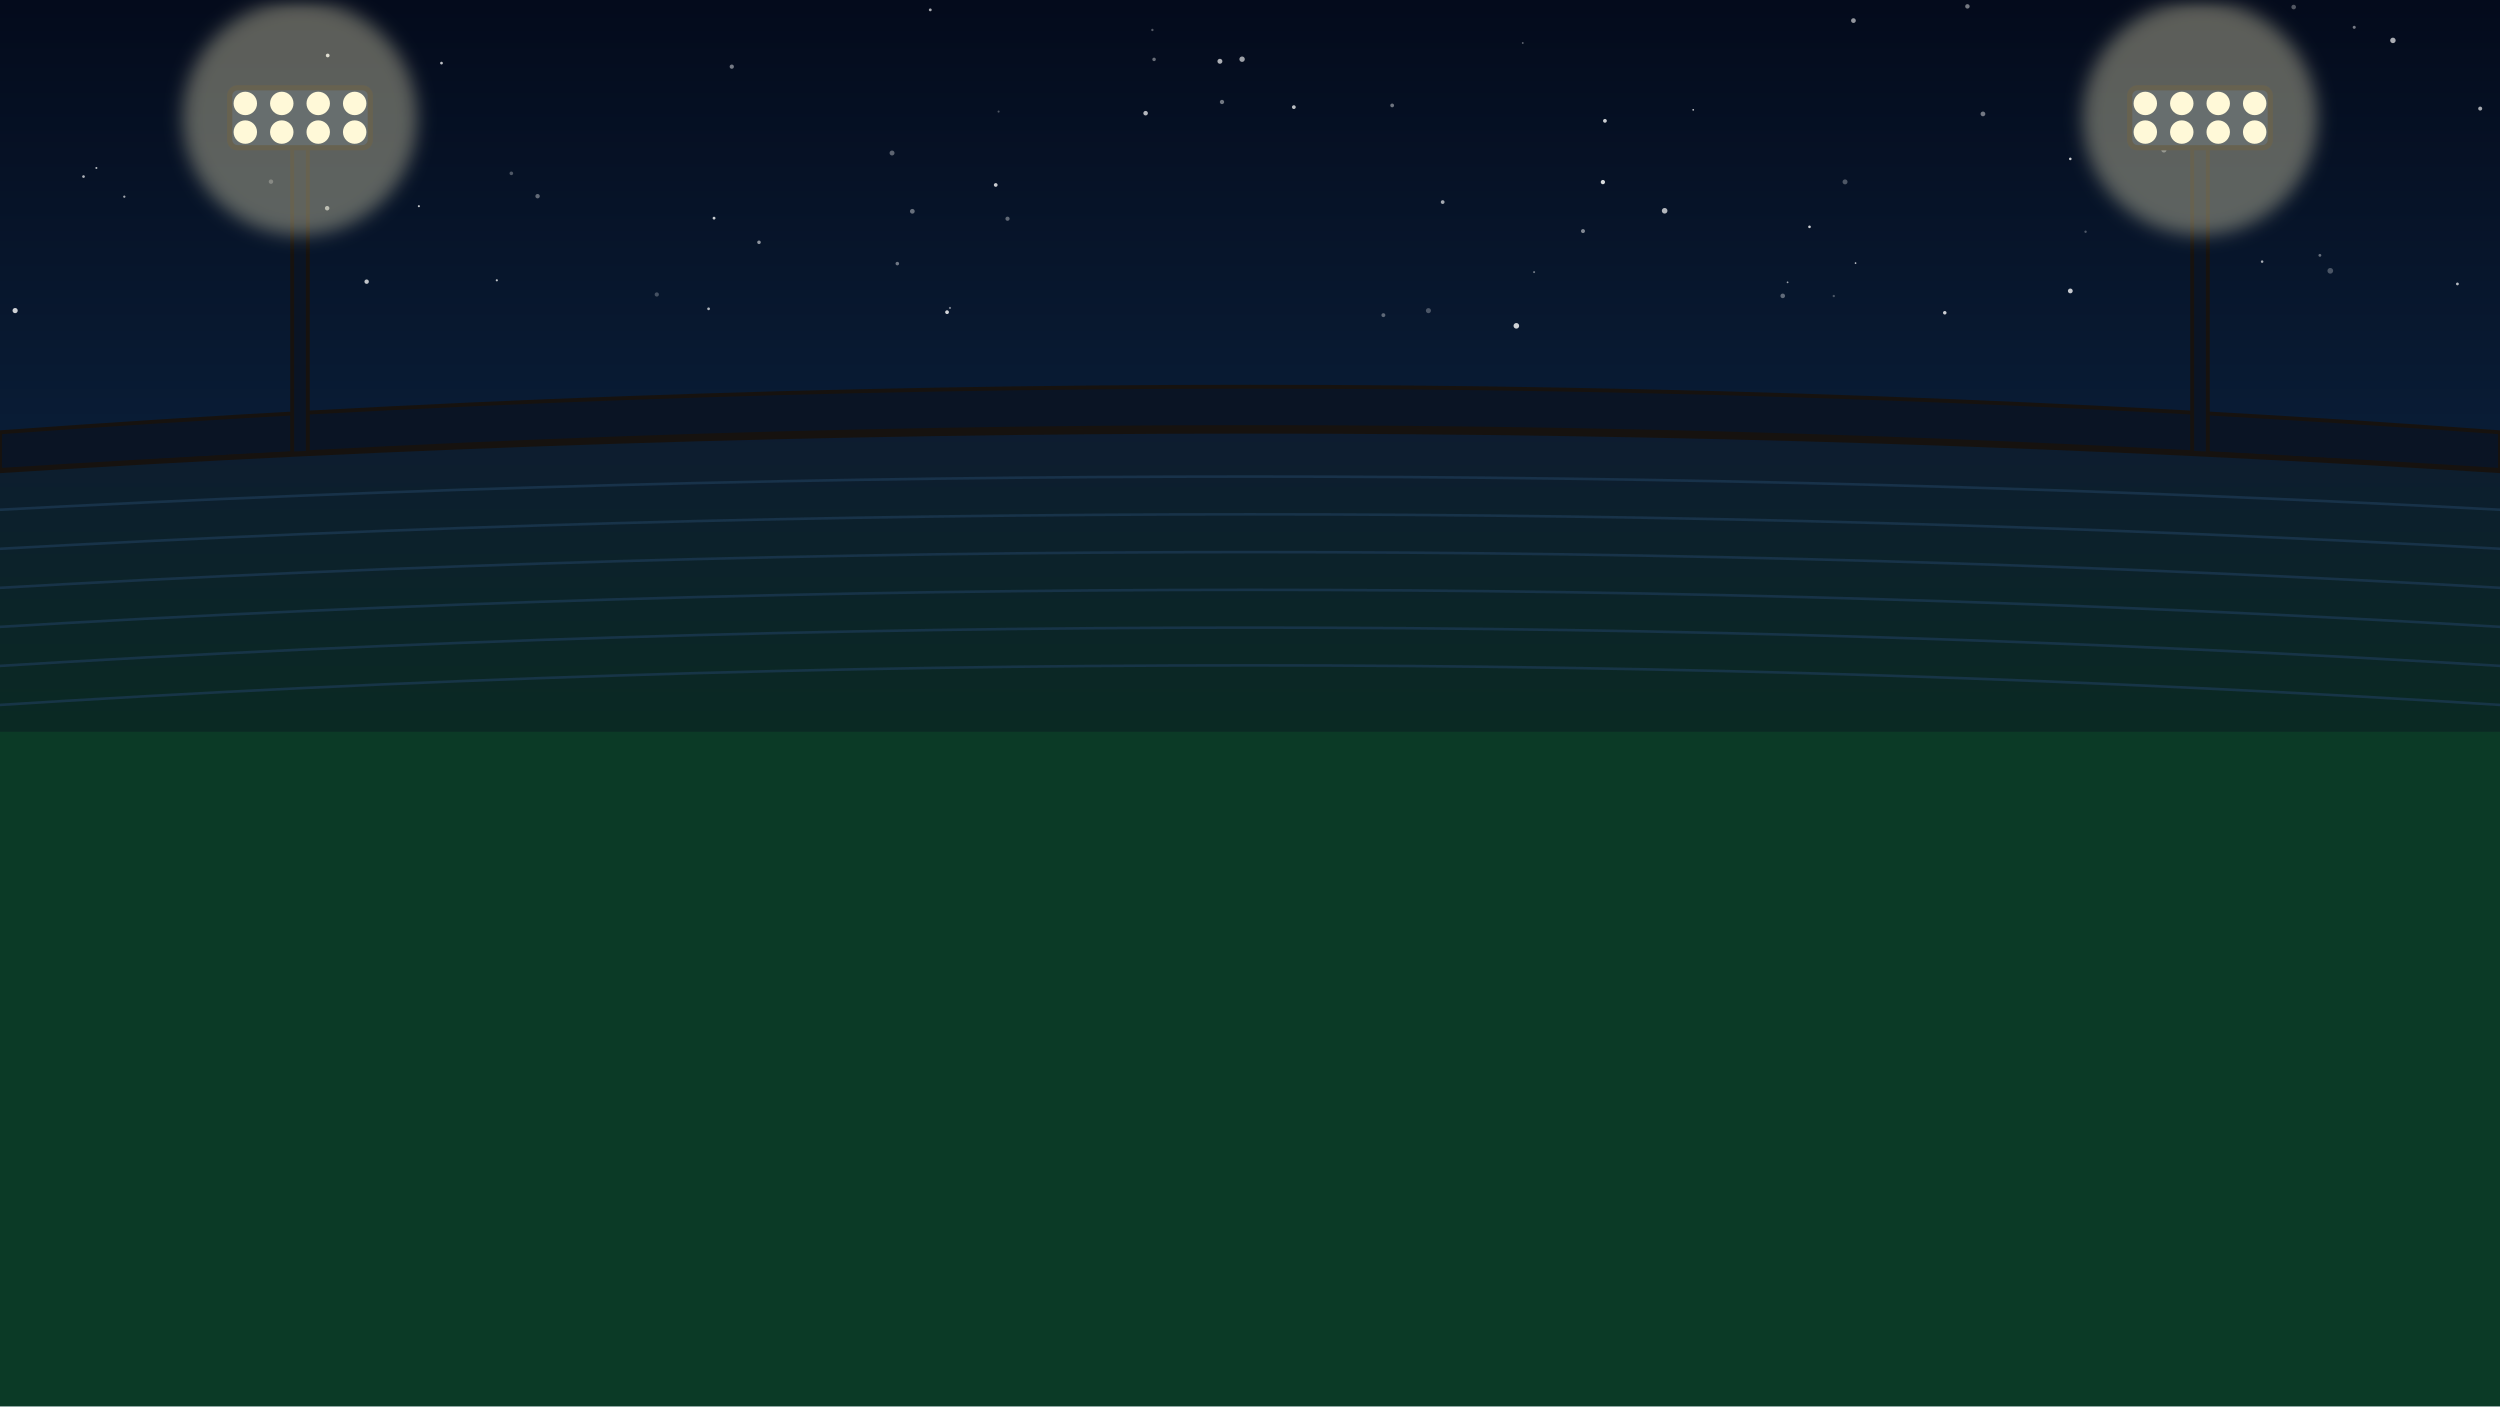
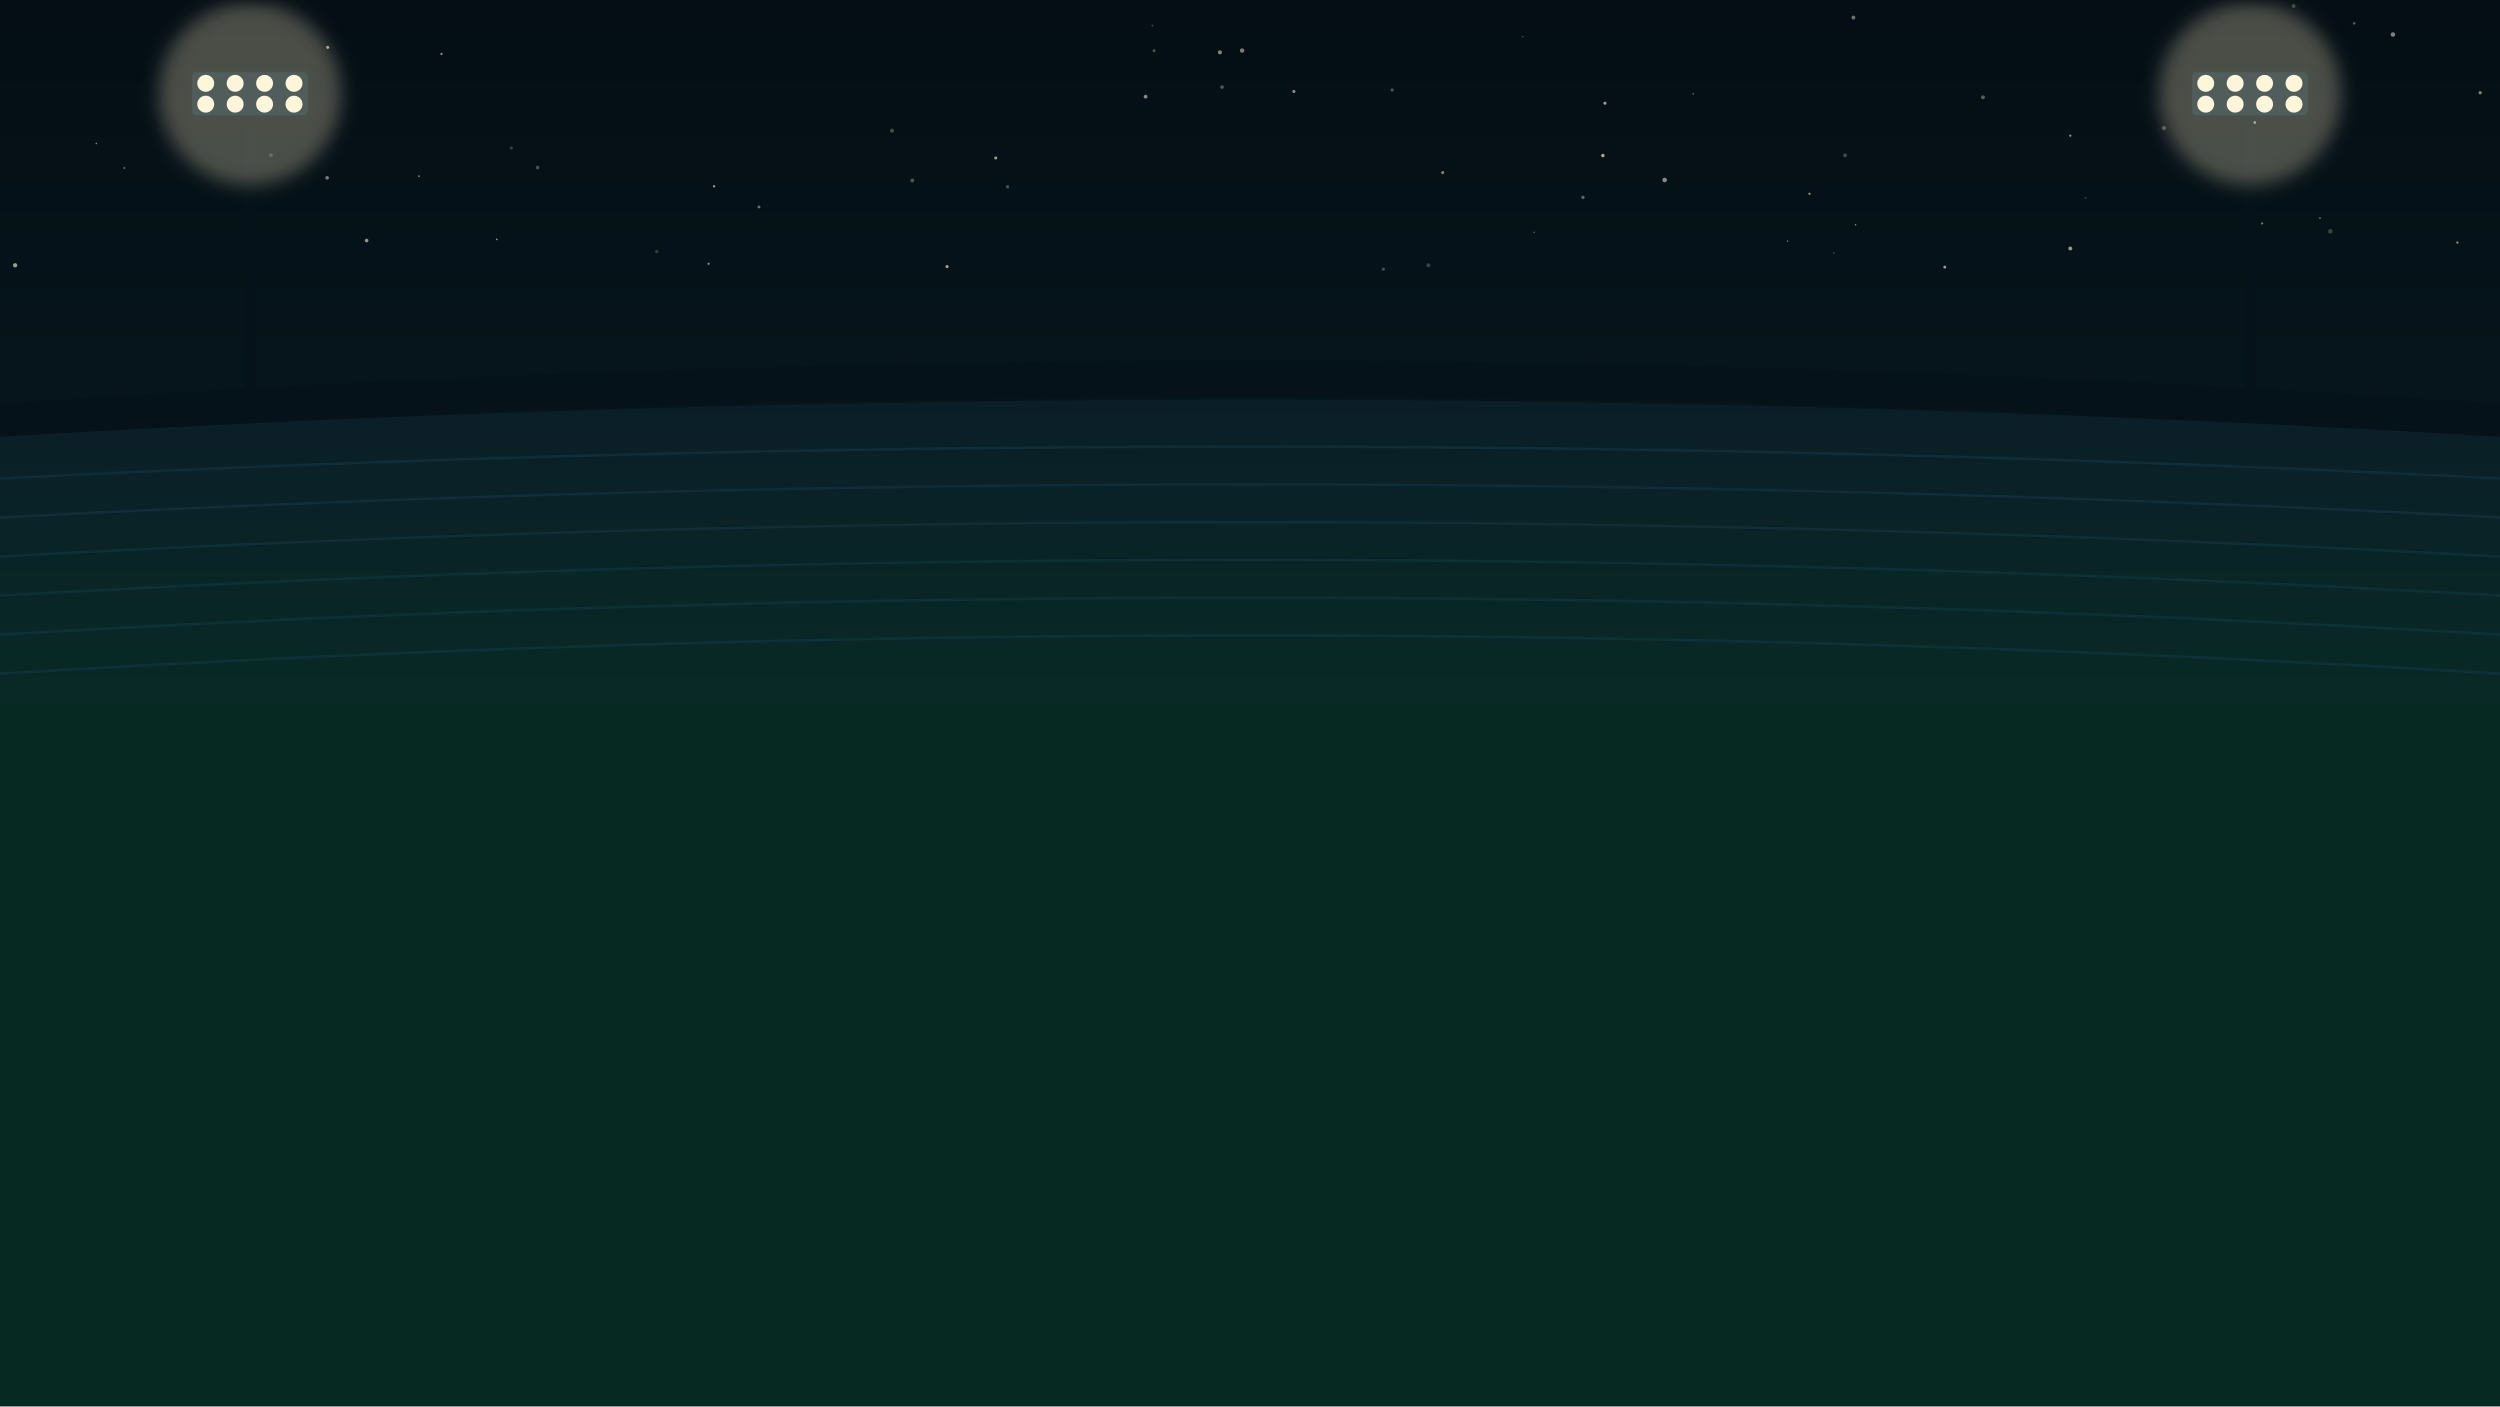
<svg xmlns="http://www.w3.org/2000/svg" width="1920" height="1080" viewBox="0 0 1920 1080">
  <style>.lg{font-family:'Luckiest Guy',sans-serif}.li{font-family:'Lilita One',sans-serif}</style>
  <defs>
    <linearGradient id="gold" x1="0" y1="0" x2="0" y2="1">
-       <stop offset="0" stop-color="#fffbe0" />
-       <stop offset=".22" stop-color="#ffe17a" />
-       <stop offset=".48" stop-color="#d99a1e" />
-       <stop offset=".62" stop-color="#ffe9a0" />
-       <stop offset=".82" stop-color="#b9780f" />
-       <stop offset="1" stop-color="#7a4a06" />
+       <stop offset="0" stop-color="#fbf0cf" />
+       <stop offset=".25" stop-color="#e8c47a" />
+       <stop offset=".5" stop-color="#b8862f" />
+       <stop offset=".66" stop-color="#ecd096" />
+       <stop offset=".85" stop-color="#a0701f" />
+       <stop offset="1" stop-color="#6b4612" />
    </linearGradient>
    <linearGradient id="goldH" x1="0" y1="0" x2="1" y2="0">
      <stop offset="0" stop-color="#8a560a" />
      <stop offset=".25" stop-color="#ffe9a0" />
      <stop offset=".5" stop-color="#d99a1e" />
      <stop offset=".75" stop-color="#fff3c4" />
      <stop offset="1" stop-color="#8a560a" />
    </linearGradient>
    <radialGradient id="goldR" cx=".35" cy=".3" r=".8">
      <stop offset="0" stop-color="#fffbe0" />
      <stop offset=".35" stop-color="#ffd75e" />
      <stop offset=".75" stop-color="#c58512" />
      <stop offset="1" stop-color="#6e4205" />
    </radialGradient>
    <linearGradient id="silver" x1="0" y1="0" x2="0" y2="1">
      <stop offset="0" stop-color="#ffffff" />
      <stop offset=".3" stop-color="#d7dee8" />
      <stop offset=".55" stop-color="#8a96a8" />
      <stop offset=".75" stop-color="#eef2f7" />
      <stop offset="1" stop-color="#5a6474" />
    </linearGradient>
    <linearGradient id="bronze" x1="0" y1="0" x2="0" y2="1">
      <stop offset="0" stop-color="#ffe2c4" />
      <stop offset=".35" stop-color="#d98a4e" />
      <stop offset=".6" stop-color="#ffc79a" />
      <stop offset="1" stop-color="#7a3d14" />
    </linearGradient>
    <radialGradient id="ballG" cx=".36" cy=".3" r=".85">
      <stop offset="0" stop-color="#fbffc9" />
      <stop offset=".5" stop-color="#e2f23c" />
      <stop offset="1" stop-color="#8fa313" />
    </radialGradient>
    <radialGradient id="skinL" cx=".38" cy=".3" r=".85">
      <stop offset="0" stop-color="#ffe6cc" />
      <stop offset=".6" stop-color="#f6c49a" />
      <stop offset="1" stop-color="#d9946a" />
    </radialGradient>
    <radialGradient id="skinM" cx=".38" cy=".3" r=".85">
      <stop offset="0" stop-color="#f6c9a0" />
      <stop offset=".6" stop-color="#df9e70" />
      <stop offset="1" stop-color="#b3704a" />
    </radialGradient>
    <radialGradient id="skinB" cx=".38" cy=".3" r=".85">
      <stop offset="0" stop-color="#d79a6e" />
      <stop offset=".6" stop-color="#a86a42" />
      <stop offset="1" stop-color="#6e3f22" />
    </radialGradient>
    <radialGradient id="fur" cx=".4" cy=".3" r=".85">
      <stop offset="0" stop-color="#f6d3a2" />
      <stop offset=".6" stop-color="#d9a066" />
      <stop offset="1" stop-color="#9c6532" />
    </radialGradient>
    <linearGradient id="white" x1="0" y1="0" x2="0" y2="1">
      <stop offset="0" stop-color="#ffffff" />
      <stop offset="1" stop-color="#d9dee6" />
    </linearGradient>
    <linearGradient id="green" x1="0" y1="0" x2="0" y2="1">
      <stop offset="0" stop-color="#2f9a5e" />
      <stop offset="1" stop-color="#0f4a2c" />
    </linearGradient>
    <linearGradient id="navy" x1="0" y1="0" x2="0" y2="1">
      <stop offset="0" stop-color="#2d4a8f" />
      <stop offset="1" stop-color="#121f45" />
    </linearGradient>
    <linearGradient id="burgundy" x1="0" y1="0" x2="0" y2="1">
      <stop offset="0" stop-color="#a8324a" />
      <stop offset="1" stop-color="#4f0e1c" />
    </linearGradient>
    <linearGradient id="red" x1="0" y1="0" x2="0" y2="1">
      <stop offset="0" stop-color="#ff6a5a" />
      <stop offset="1" stop-color="#b8231c" />
    </linearGradient>
    <linearGradient id="hairD" x1="0" y1="0" x2="0" y2="1">
      <stop offset="0" stop-color="#5a3a26" />
      <stop offset="1" stop-color="#1e120b" />
    </linearGradient>
    <linearGradient id="flame" x1="1" y1="0" x2="0" y2="0">
      <stop offset="0" stop-color="#fff7c0" stop-opacity="0" />
      <stop offset=".25" stop-color="#ffd23f" />
      <stop offset=".6" stop-color="#ff8a1e" />
      <stop offset="1" stop-color="#e8381e" stop-opacity="0" />
    </linearGradient>
    <pattern id="grain" width="6" height="6" patternUnits="userSpaceOnUse">
      <circle cx="1" cy="2" r=".6" fill="#000" opacity=".07" />
      <circle cx="4" cy="5" r=".5" fill="#fff" opacity=".06" />
    </pattern>
    <filter id="drop" x="-25%" y="-25%" width="150%" height="160%">
      <feDropShadow dx="0" dy="6" stdDeviation="5" flood-color="#000" flood-opacity=".55" />
    </filter>
    <filter id="glow" x="-50%" y="-50%" width="200%" height="200%">
      <feGaussianBlur stdDeviation="7" />
    </filter>
    <filter id="glowS" x="-50%" y="-50%" width="200%" height="200%">
      <feGaussianBlur stdDeviation="3" />
    </filter>
  </defs>
  <linearGradient id="nsky" x1="0" y1="0" x2="0" y2="1">
-     <stop offset="0" stop-color="#040b1c" />
-     <stop offset=".55" stop-color="#0d2a4a" />
-     <stop offset="1" stop-color="#1d5a5a" />
+     <stop offset="0" stop-color="#040e14" />
+     <stop offset=".55" stop-color="#081B23" />
+     <stop offset="1" stop-color="#0c2e33" />
  </linearGradient>
  <linearGradient id="stand" x1="0" y1="0" x2="0" y2="1">
-     <stop offset="0" stop-color="#0d1c30" />
-     <stop offset="1" stop-color="#0a2a22" />
+     <stop offset="0" stop-color="#0a1e27" />
+     <stop offset="1" stop-color="#082a26" />
  </linearGradient>
  <rect width="1920" height="1080" fill="url(#nsky)" />
-   <circle cx="381.56" cy="215.27" r="0.83" fill="#fff" opacity="0.74" />
-   <circle cx="1389.7" cy="174.21" r="1.02" fill="#fff" opacity="0.8" />
-   <circle cx="251.25" cy="159.91" r="1.72" fill="#fff" opacity="0.6" />
-   <circle cx="544.19" cy="237.17" r="1.06" fill="#fff" opacity="0.69" />
-   <circle cx="1232.59" cy="92.8" r="1.46" fill="#fff" opacity="0.79" />
-   <circle cx="1661.87" cy="115.15" r="2" fill="#fff" opacity="0.36" />
-   <circle cx="1300.38" cy="84.36" r="0.68" fill="#fff" opacity="0.78" />
-   <circle cx="392.71" cy="133.12" r="1.39" fill="#fff" opacity="0.29" />
-   <circle cx="1601.71" cy="177.97" r="0.91" fill="#fff" opacity="0.29" />
-   <circle cx="938.5" cy="78.32" r="1.65" fill="#fff" opacity="0.43" />
-   <circle cx="1062.43" cy="242.04" r="1.51" fill="#fff" opacity="0.35" />
-   <circle cx="993.68" cy="82.28" r="1.46" fill="#fff" opacity="0.73" />
-   <circle cx="1107.97" cy="155.2" r="1.45" fill="#fff" opacity="0.64" />
-   <circle cx="953.92" cy="45.46" r="2.09" fill="#fff" opacity="0.61" />
-   <circle cx="1231.02" cy="139.85" r="1.65" fill="#fff" opacity="0.84" />
-   <circle cx="1761.55" cy="5.42" r="1.77" fill="#fff" opacity="0.31" />
-   <circle cx="1278.44" cy="161.88" r="2.16" fill="#fff" opacity="0.69" />
-   <circle cx="1737.31" cy="200.93" r="0.97" fill="#fff" opacity="0.66" />
-   <circle cx="1837.76" cy="31.03" r="2.11" fill="#fff" opacity="0.66" />
-   <circle cx="1522.9" cy="87.49" r="1.83" fill="#fff" opacity="0.44" />
-   <circle cx="1372.86" cy="216.83" r="0.71" fill="#fff" opacity="0.6" />
-   <circle cx="1069.18" cy="80.97" r="1.46" fill="#fff" opacity="0.42" />
-   <circle cx="936.89" cy="47.07" r="1.91" fill="#fff" opacity="0.67" />
-   <circle cx="1097.03" cy="238.58" r="1.95" fill="#fff" opacity="0.27" />
-   <circle cx="412.86" cy="150.67" r="1.7" fill="#fff" opacity="0.37" />
-   <circle cx="504.41" cy="226.16" r="1.63" fill="#fff" opacity="0.25" />
-   <circle cx="885.03" cy="23" r="0.91" fill="#fff" opacity="0.32" />
-   <circle cx="339.07" cy="48.47" r="1.06" fill="#fff" opacity="0.75" />
-   <circle cx="281.58" cy="216.31" r="1.7" fill="#fff" opacity="0.75" />
-   <circle cx="727.34" cy="239.75" r="1.45" fill="#fff" opacity="0.82" />
-   <circle cx="1589.98" cy="122.03" r="1" fill="#fff" opacity="0.8" />
-   <circle cx="1808.05" cy="20.98" r="1.17" fill="#fff" opacity="0.46" />
-   <circle cx="1731.67" cy="110.18" r="1.27" fill="#fff" opacity="0.74" />
-   <circle cx="1416.99" cy="139.68" r="1.92" fill="#fff" opacity="0.29" />
-   <circle cx="11.62" cy="238.53" r="2" fill="#fff" opacity="0.8" />
-   <circle cx="1590" cy="223.44" r="1.85" fill="#fff" opacity="0.77" />
-   <circle cx="685.09" cy="117.51" r="1.9" fill="#fff" opacity="0.35" />
-   <circle cx="764.72" cy="142.05" r="1.44" fill="#fff" opacity="0.78" />
-   <circle cx="74.02" cy="129" r="0.78" fill="#fff" opacity="0.68" />
-   <circle cx="773.77" cy="167.98" r="1.61" fill="#fff" opacity="0.36" />
-   <circle cx="548.39" cy="167.54" r="1.1" fill="#fff" opacity="0.79" />
-   <circle cx="208.1" cy="139.51" r="1.71" fill="#fff" opacity="0.26" />
-   <circle cx="251.68" cy="42.61" r="1.44" fill="#fff" opacity="0.81" />
-   <circle cx="886.33" cy="45.61" r="1.35" fill="#fff" opacity="0.4" />
-   <circle cx="1493.58" cy="240.21" r="1.36" fill="#fff" opacity="0.79" />
-   <circle cx="1169.47" cy="33.01" r="0.73" fill="#fff" opacity="0.37" />
-   <circle cx="1215.73" cy="177.47" r="1.54" fill="#fff" opacity="0.49" />
-   <circle cx="1178.19" cy="208.98" r="0.77" fill="#fff" opacity="0.44" />
-   <circle cx="1887.3" cy="218.07" r="1.08" fill="#fff" opacity="0.71" />
-   <circle cx="95.47" cy="151.05" r="0.87" fill="#fff" opacity="0.64" />
-   <circle cx="582.91" cy="186.09" r="1.37" fill="#fff" opacity="0.55" />
-   <circle cx="1781.67" cy="196.1" r="1.1" fill="#fff" opacity="0.38" />
-   <circle cx="1789.66" cy="207.99" r="2.19" fill="#fff" opacity="0.27" />
-   <circle cx="321.7" cy="158.36" r="0.8" fill="#fff" opacity="0.78" />
-   <circle cx="1425.06" cy="202.06" r="0.68" fill="#fff" opacity="0.78" />
-   <circle cx="1408.35" cy="227.36" r="0.89" fill="#fff" opacity="0.28" />
-   <circle cx="700.67" cy="162.28" r="1.83" fill="#fff" opacity="0.39" />
-   <circle cx="1904.79" cy="83.39" r="1.54" fill="#fff" opacity="0.65" />
-   <circle cx="1423.44" cy="15.82" r="1.83" fill="#fff" opacity="0.57" />
-   <circle cx="879.83" cy="86.93" r="1.75" fill="#fff" opacity="0.7" />
-   <circle cx="1369.14" cy="227.23" r="1.77" fill="#fff" opacity="0.36" />
-   <circle cx="714.45" cy="7.58" r="1.1" fill="#fff" opacity="0.66" />
-   <circle cx="1510.98" cy="4.9" r="1.72" fill="#fff" opacity="0.45" />
-   <circle cx="1164.55" cy="250.24" r="2.16" fill="#fff" opacity="0.8" />
-   <circle cx="689.14" cy="202.45" r="1.37" fill="#fff" opacity="0.42" />
-   <circle cx="64.14" cy="135.6" r="1.03" fill="#fff" opacity="0.69" />
-   <circle cx="1686.82" cy="159.81" r="1.82" fill="#fff" opacity="0.55" />
-   <circle cx="562.01" cy="51.19" r="1.64" fill="#fff" opacity="0.45" />
-   <circle cx="729.58" cy="236.5" r="0.83" fill="#fff" opacity="0.46" />
-   <circle cx="766.91" cy="85.69" r="0.8" fill="#fff" opacity="0.29" />
-   <path d="M0,332 Q960,262 1920,332 L1920,362 Q960,294 0,362Z" fill="#0a1424" stroke="#16120f" stroke-width="3" stroke-linejoin="round" stroke-linecap="round" />
-   <rect x="224.4" y="112.4" width="12" height="337.2" fill="#0a1424" stroke="#16120f" stroke-width="3" stroke-linejoin="round" stroke-linecap="round" />
-   <rect x="176.4" y="67.44" width="108" height="46" rx="6" fill="#16253d" stroke="#16120f" stroke-width="4" stroke-linejoin="round" stroke-linecap="round" />
-   <circle cx="188.4" cy="79.44" r="9" fill="#fffbe0" />
-   <circle cx="216.4" cy="79.44" r="9" fill="#fffbe0" />
-   <circle cx="244.4" cy="79.44" r="9" fill="#fffbe0" />
-   <circle cx="272.4" cy="79.44" r="9" fill="#fffbe0" />
-   <circle cx="188.4" cy="101.44" r="9" fill="#fffbe0" />
-   <circle cx="216.4" cy="101.44" r="9" fill="#fffbe0" />
-   <circle cx="244.4" cy="101.44" r="9" fill="#fffbe0" />
-   <circle cx="272.4" cy="101.44" r="9" fill="#fffbe0" />
-   <circle cx="230.4" cy="90.44" r="90" fill="#fff6c8" opacity=".35" filter="url(#glow)" />
-   <rect x="1683.6" y="112.4" width="12" height="337.2" fill="#0a1424" stroke="#16120f" stroke-width="3" stroke-linejoin="round" stroke-linecap="round" />
-   <rect x="1635.6" y="67.44" width="108" height="46" rx="6" fill="#16253d" stroke="#16120f" stroke-width="4" stroke-linejoin="round" stroke-linecap="round" />
-   <circle cx="1647.6" cy="79.44" r="9" fill="#fffbe0" />
-   <circle cx="1675.6" cy="79.44" r="9" fill="#fffbe0" />
-   <circle cx="1703.6" cy="79.44" r="9" fill="#fffbe0" />
-   <circle cx="1731.6" cy="79.44" r="9" fill="#fffbe0" />
-   <circle cx="1647.6" cy="101.44" r="9" fill="#fffbe0" />
-   <circle cx="1675.6" cy="101.44" r="9" fill="#fffbe0" />
-   <circle cx="1703.6" cy="101.44" r="9" fill="#fffbe0" />
-   <circle cx="1731.6" cy="101.44" r="9" fill="#fffbe0" />
-   <circle cx="1689.6" cy="90.44" r="90" fill="#fff6c8" opacity=".35" filter="url(#glow)" />
-   <path d="M-10,362 Q960,300 1930,362 L1930,572 L-10,572Z" fill="url(#stand)" stroke="#16120f" stroke-width="4" stroke-linejoin="round" stroke-linecap="round" />
-   <path d="M-10,392 Q960,340 1930,392" fill="none" stroke="#1d3a55" stroke-width="2" opacity=".7" />
-   <path d="M-10,422 Q960,368 1930,422" fill="none" stroke="#1d3a55" stroke-width="2" opacity=".7" />
-   <path d="M-10,452 Q960,396 1930,452" fill="none" stroke="#1d3a55" stroke-width="2" opacity=".7" />
-   <path d="M-10,482 Q960,424 1930,482" fill="none" stroke="#1d3a55" stroke-width="2" opacity=".7" />
-   <path d="M-10,512 Q960,452 1930,512" fill="none" stroke="#1d3a55" stroke-width="2" opacity=".7" />
-   <path d="M-10,542 Q960,480 1930,542" fill="none" stroke="#1d3a55" stroke-width="2" opacity=".7" />
-   <rect x="0" y="562" width="1920" height="518" fill="#0b3a26" />
+   <circle cx="381.56" cy="183.86" r="0.68" fill="#F2E5C3" opacity="0.61" />
+   <circle cx="1389.7" cy="148.79" r="0.84" fill="#F2E5C3" opacity="0.66" />
+   <circle cx="251.25" cy="136.57" r="1.41" fill="#F2E5C3" opacity="0.49" />
+   <circle cx="544.19" cy="202.57" r="0.87" fill="#F2E5C3" opacity="0.57" />
+   <circle cx="1232.59" cy="79.26" r="1.2" fill="#F2E5C3" opacity="0.65" />
+   <circle cx="1661.87" cy="98.35" r="1.64" fill="#F2E5C3" opacity="0.29" />
+   <circle cx="1300.38" cy="72.05" r="0.56" fill="#F2E5C3" opacity="0.64" />
+   <circle cx="392.71" cy="113.69" r="1.14" fill="#F2E5C3" opacity="0.24" />
+   <circle cx="1601.71" cy="152" r="0.76" fill="#F2E5C3" opacity="0.23" />
+   <circle cx="938.5" cy="66.9" r="1.36" fill="#F2E5C3" opacity="0.35" />
+   <circle cx="1062.43" cy="206.73" r="1.24" fill="#F2E5C3" opacity="0.28" />
+   <circle cx="993.68" cy="70.27" r="1.2" fill="#F2E5C3" opacity="0.6" />
+   <circle cx="1107.97" cy="132.56" r="1.19" fill="#F2E5C3" opacity="0.53" />
+   <circle cx="953.92" cy="38.83" r="1.71" fill="#F2E5C3" opacity="0.5" />
+   <circle cx="1231.02" cy="119.45" r="1.35" fill="#F2E5C3" opacity="0.69" />
+   <circle cx="1761.55" cy="4.63" r="1.45" fill="#F2E5C3" opacity="0.25" />
+   <circle cx="1278.44" cy="138.26" r="1.77" fill="#F2E5C3" opacity="0.57" />
+   <circle cx="1737.31" cy="171.62" r="0.8" fill="#F2E5C3" opacity="0.54" />
+   <circle cx="1837.76" cy="26.51" r="1.72" fill="#F2E5C3" opacity="0.54" />
+   <circle cx="1522.9" cy="74.72" r="1.5" fill="#F2E5C3" opacity="0.36" />
+   <circle cx="1372.86" cy="185.19" r="0.59" fill="#F2E5C3" opacity="0.49" />
+   <circle cx="1069.18" cy="69.16" r="1.19" fill="#F2E5C3" opacity="0.34" />
+   <circle cx="936.89" cy="40.2" r="1.57" fill="#F2E5C3" opacity="0.55" />
+   <circle cx="1097.03" cy="203.77" r="1.59" fill="#F2E5C3" opacity="0.22" />
+   <circle cx="412.86" cy="128.69" r="1.39" fill="#F2E5C3" opacity="0.3" />
+   <circle cx="504.41" cy="193.16" r="1.34" fill="#F2E5C3" opacity="0.2" />
+   <circle cx="885.03" cy="19.65" r="0.75" fill="#F2E5C3" opacity="0.26" />
+   <circle cx="339.07" cy="41.4" r="0.88" fill="#F2E5C3" opacity="0.61" />
+   <circle cx="281.58" cy="184.75" r="1.4" fill="#F2E5C3" opacity="0.62" />
+   <circle cx="727.34" cy="204.77" r="1.19" fill="#F2E5C3" opacity="0.68" />
+   <circle cx="1589.98" cy="104.22" r="0.83" fill="#F2E5C3" opacity="0.66" />
+   <circle cx="1808.05" cy="17.92" r="0.97" fill="#F2E5C3" opacity="0.37" />
+   <circle cx="1731.67" cy="94.1" r="1.04" fill="#F2E5C3" opacity="0.61" />
+   <circle cx="1416.99" cy="119.3" r="1.57" fill="#F2E5C3" opacity="0.24" />
+   <circle cx="11.62" cy="203.73" r="1.64" fill="#F2E5C3" opacity="0.66" />
+   <circle cx="1590" cy="190.84" r="1.51" fill="#F2E5C3" opacity="0.63" />
+   <circle cx="685.09" cy="100.37" r="1.56" fill="#F2E5C3" opacity="0.28" />
+   <circle cx="764.72" cy="121.32" r="1.18" fill="#F2E5C3" opacity="0.65" />
+   <circle cx="74.02" cy="110.18" r="0.65" fill="#F2E5C3" opacity="0.56" />
+   <circle cx="773.77" cy="143.47" r="1.32" fill="#F2E5C3" opacity="0.29" />
+   <circle cx="548.39" cy="143.09" r="0.91" fill="#F2E5C3" opacity="0.65" />
+   <circle cx="208.1" cy="119.16" r="1.4" fill="#F2E5C3" opacity="0.21" />
+   <circle cx="251.68" cy="36.39" r="1.18" fill="#F2E5C3" opacity="0.67" />
+   <circle cx="886.33" cy="38.96" r="1.11" fill="#F2E5C3" opacity="0.32" />
+   <circle cx="1493.58" cy="205.16" r="1.12" fill="#F2E5C3" opacity="0.65" />
+   <circle cx="1169.47" cy="28.19" r="0.61" fill="#F2E5C3" opacity="0.3" />
+   <circle cx="1215.73" cy="151.58" r="1.27" fill="#F2E5C3" opacity="0.4" />
+   <circle cx="1178.19" cy="178.48" r="0.63" fill="#F2E5C3" opacity="0.36" />
+   <circle cx="1887.3" cy="186.26" r="0.89" fill="#F2E5C3" opacity="0.58" />
+   <circle cx="95.47" cy="129.01" r="0.72" fill="#F2E5C3" opacity="0.53" />
+   <circle cx="582.91" cy="158.94" r="1.13" fill="#F2E5C3" opacity="0.45" />
+   <circle cx="1781.67" cy="167.49" r="0.91" fill="#F2E5C3" opacity="0.31" />
+   <circle cx="1789.66" cy="177.65" r="1.79" fill="#F2E5C3" opacity="0.22" />
+   <circle cx="321.7" cy="135.25" r="0.66" fill="#F2E5C3" opacity="0.64" />
+   <circle cx="1425.06" cy="172.57" r="0.57" fill="#F2E5C3" opacity="0.64" />
+   <circle cx="1408.35" cy="194.19" r="0.73" fill="#F2E5C3" opacity="0.22" />
+   <circle cx="700.67" cy="138.61" r="1.5" fill="#F2E5C3" opacity="0.32" />
+   <circle cx="1904.79" cy="71.22" r="1.27" fill="#F2E5C3" opacity="0.53" />
+   <circle cx="1423.44" cy="13.51" r="1.5" fill="#F2E5C3" opacity="0.46" />
+   <circle cx="879.83" cy="74.25" r="1.44" fill="#F2E5C3" opacity="0.58" />
+   <path d="M0,310 Q960,244 1920,310 L1920,336 Q960,274 0,336Z" fill="#05121a" />
+   <rect x="188" y="97.2" width="8" height="324" fill="#05121a" />
+   <rect x="146" y="54" width="92" height="36" rx="5" fill="#0d2430" stroke="#05121a" stroke-width="3" />
+   <circle cx="158" cy="64" r="6.5" fill="#fff7e2" />
+   <circle cx="180.6" cy="64" r="6.5" fill="#fff7e2" />
+   <circle cx="203.2" cy="64" r="6.5" fill="#fff7e2" />
+   <circle cx="225.8" cy="64" r="6.5" fill="#fff7e2" />
+   <circle cx="158" cy="80" r="6.5" fill="#fff7e2" />
+   <circle cx="180.6" cy="80" r="6.5" fill="#fff7e2" />
+   <circle cx="203.2" cy="80" r="6.5" fill="#fff7e2" />
+   <circle cx="225.8" cy="80" r="6.5" fill="#fff7e2" />
+   <circle cx="192" cy="72" r="70" fill="#ffefc8" opacity=".28" filter="url(#glow)" />
+   <rect x="1724" y="97.2" width="8" height="324" fill="#05121a" />
+   <rect x="1682" y="54" width="92" height="36" rx="5" fill="#0d2430" stroke="#05121a" stroke-width="3" />
+   <circle cx="1694" cy="64" r="6.5" fill="#fff7e2" />
+   <circle cx="1716.6" cy="64" r="6.5" fill="#fff7e2" />
+   <circle cx="1739.2" cy="64" r="6.5" fill="#fff7e2" />
+   <circle cx="1761.8" cy="64" r="6.5" fill="#fff7e2" />
+   <circle cx="1694" cy="80" r="6.5" fill="#fff7e2" />
+   <circle cx="1716.6" cy="80" r="6.5" fill="#fff7e2" />
+   <circle cx="1739.2" cy="80" r="6.5" fill="#fff7e2" />
+   <circle cx="1761.8" cy="80" r="6.5" fill="#fff7e2" />
+   <circle cx="1728" cy="72" r="70" fill="#ffefc8" opacity=".28" filter="url(#glow)" />
+   <path d="M-10,336 Q960,278 1930,336 L1930,550 L-10,550Z" fill="url(#stand)" />
+   <path d="M-10,368 Q960,318 1930,368" fill="none" stroke="#123542" stroke-width="2" opacity=".6" />
+   <path d="M-10,398 Q960,346 1930,398" fill="none" stroke="#123542" stroke-width="2" opacity=".6" />
+   <path d="M-10,428 Q960,374 1930,428" fill="none" stroke="#123542" stroke-width="2" opacity=".6" />
+   <path d="M-10,458 Q960,402 1930,458" fill="none" stroke="#123542" stroke-width="2" opacity=".6" />
+   <path d="M-10,488 Q960,430 1930,488" fill="none" stroke="#123542" stroke-width="2" opacity=".6" />
+   <path d="M-10,518 Q960,458 1930,518" fill="none" stroke="#123542" stroke-width="2" opacity=".6" />
+   <rect x="0" y="540" width="1920" height="540" fill="#062a22" />
</svg>
